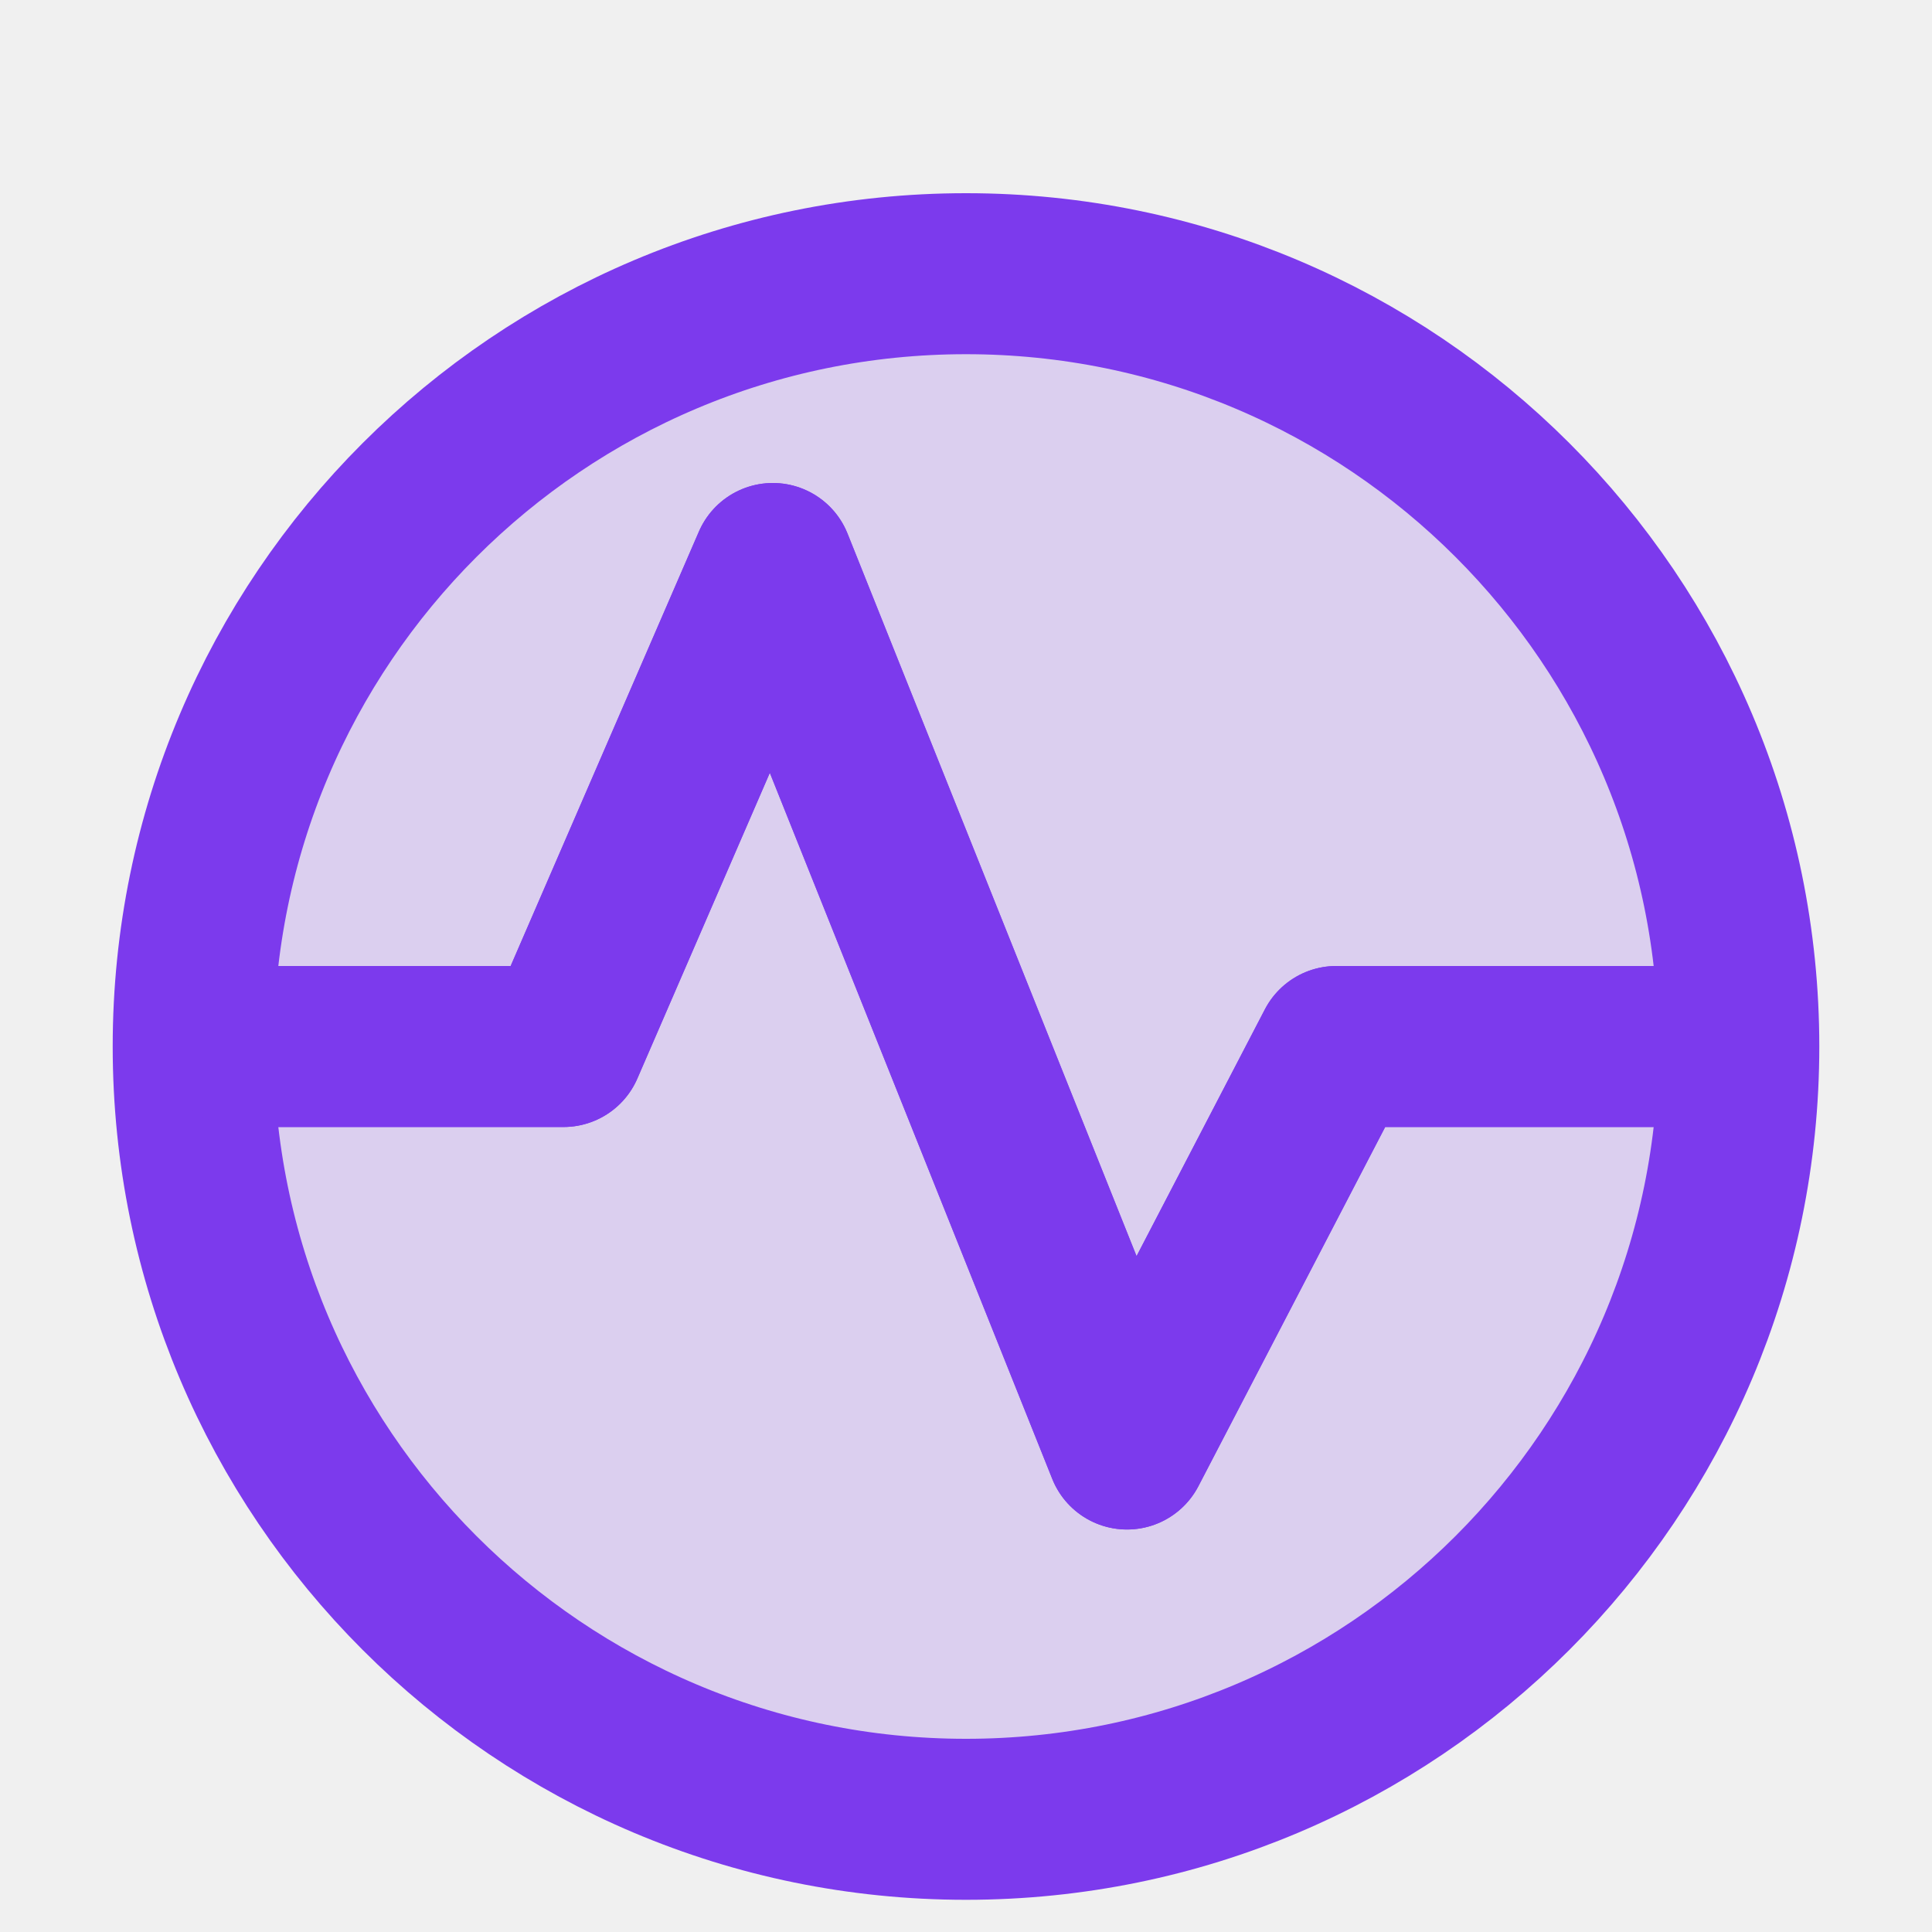
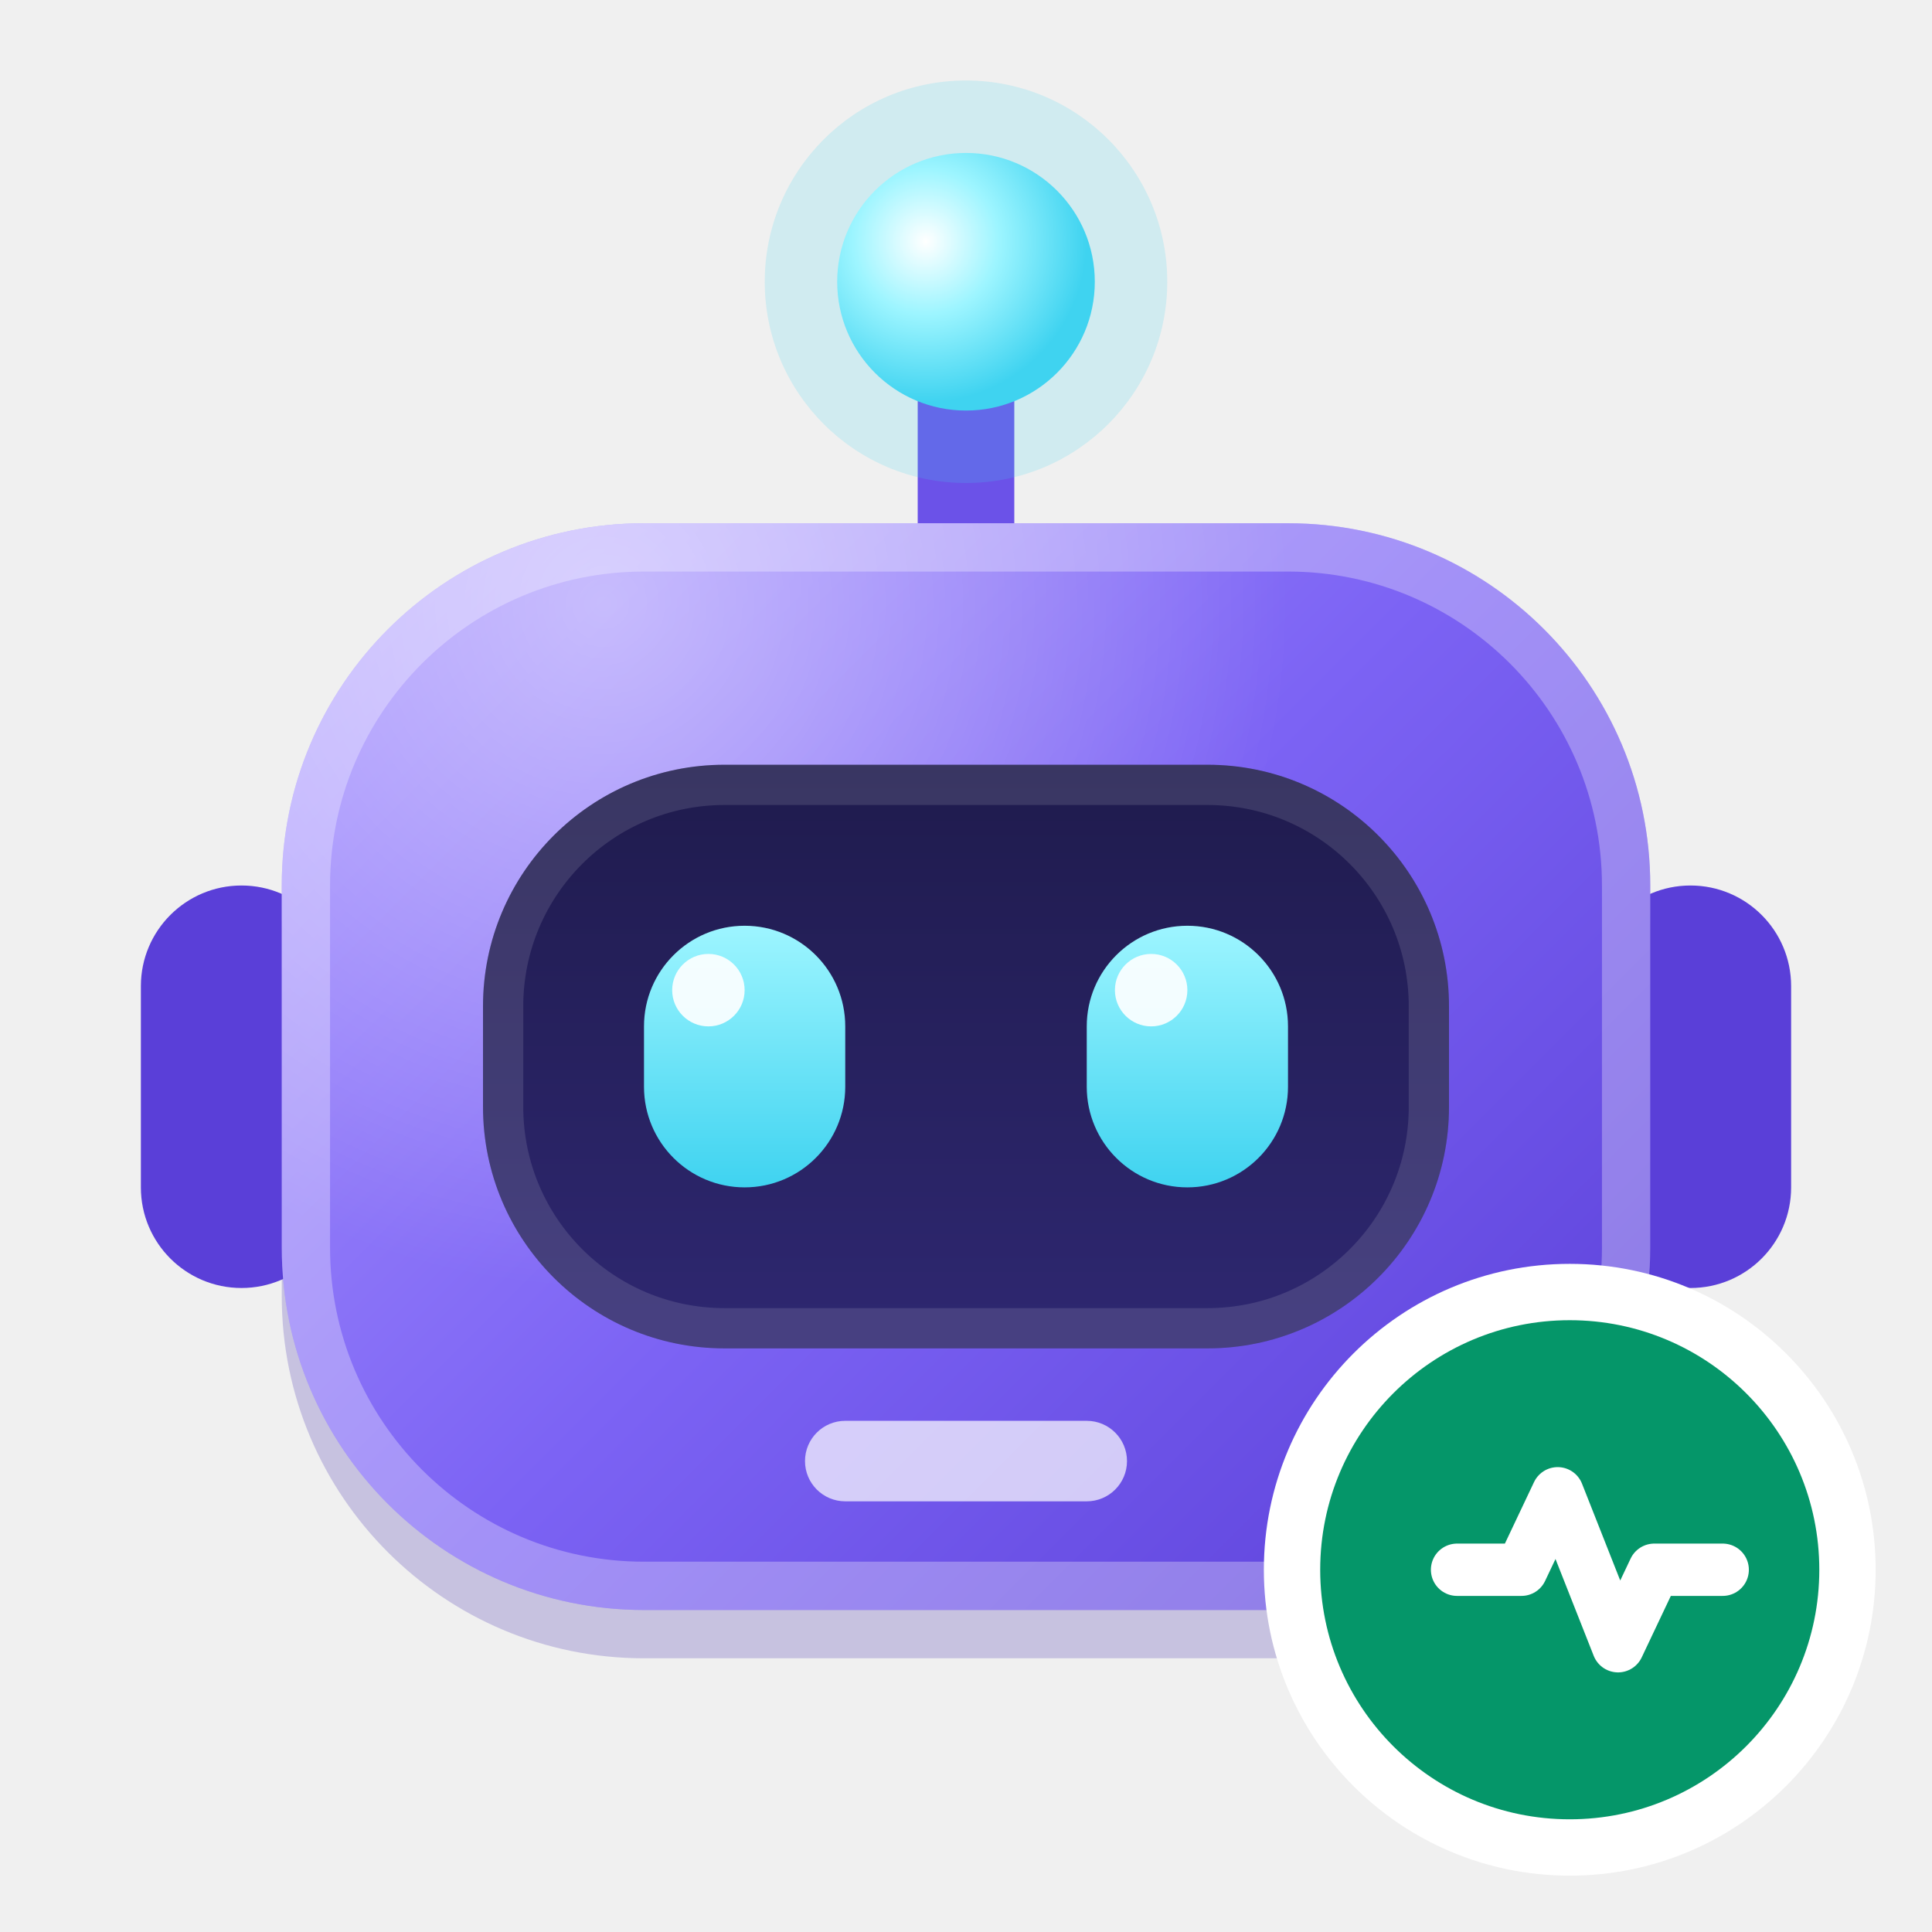
- <svg xmlns="http://www.w3.org/2000/svg" width="12" height="12" viewBox="0 0 12 12" fill="none" stroke="#7C3AED" stroke-width="1" stroke-linecap="round" stroke-linejoin="round">
-   <path d="M1.5 6.5h2l1.3-3 2.2 5.5 1.3-2.5h2.2" fill="none" />
-   <circle cx="6" cy="6.5" r="4.8" fill="#7C3AED" fill-opacity="0.18" />
-   <path d="M1.5 6.5h2l1.3-3 2.2 5.5 1.3-2.5h2.2" />
+ <svg xmlns="http://www.w3.org/2000/svg" width="48" height="48" viewBox="0 0 48 48" fill="none">
+   <defs>
+     <linearGradient id="head" x1="8" y1="12" x2="38" y2="42" gradientUnits="userSpaceOnUse">
+       <stop offset="0" stop-color="#A895FF" />
+       <stop offset="0.5" stop-color="#7C63F4" />
+       <stop offset="1" stop-color="#5A3FD8" />
+     </linearGradient>
+     <radialGradient id="glow" cx="15" cy="15" r="17" gradientUnits="userSpaceOnUse">
+       <stop offset="0" stop-color="#FFFFFF" stop-opacity="0.45" />
+       <stop offset="1" stop-color="#FFFFFF" stop-opacity="0" />
+     </radialGradient>
+     <linearGradient id="visor" x1="24" y1="19" x2="24" y2="33" gradientUnits="userSpaceOnUse">
+       <stop offset="0" stop-color="#1F1B4D" />
+       <stop offset="1" stop-color="#2E2770" />
+     </linearGradient>
+     <linearGradient id="eye" x1="0" y1="0" x2="0" y2="1">
+       <stop offset="0" stop-color="#9DF5FF" />
+       <stop offset="1" stop-color="#3FD3F0" />
+     </linearGradient>
+     <radialGradient id="bulb" cx="23" cy="6" r="4" gradientUnits="userSpaceOnUse">
+       <stop offset="0" stop-color="#FFFFFF" />
+       <stop offset="0.45" stop-color="#9DF5FF" />
+       <stop offset="1" stop-color="#3FD3F0" />
+     </radialGradient>
+   </defs>
+   <path d="M24 14V9" stroke="#6B52E8" stroke-width="2.4" stroke-linecap="round" />
+   <circle cx="24" cy="7" r="5" fill="#3FD3F0" fill-opacity="0.18" />
+   <circle cx="24" cy="7" r="3.2" fill="url(#bulb)" />
+   <rect x="3.5" y="22" width="5" height="10" rx="2.5" fill="#5A3FD8" />
+   <rect x="39.5" y="22" width="5" height="10" rx="2.5" fill="#5A3FD8" />
+   <rect x="7" y="14.2" width="34" height="27" rx="9" fill="#3A22A8" fill-opacity="0.22" />
+   <rect x="7" y="13" width="34" height="27" rx="9" fill="url(#head)" />
+   <rect x="7" y="13" width="34" height="27" rx="9" fill="url(#glow)" />
+   <rect x="7.6" y="13.6" width="32.8" height="25.8" rx="8.4" stroke="#FFFFFF" stroke-opacity="0.3" stroke-width="1.2" />
+   <rect x="12" y="19" width="24" height="14.5" rx="6" fill="url(#visor)" />
+   <rect x="12.5" y="19.5" width="23" height="13.5" rx="5.5" stroke="#FFFFFF" stroke-opacity="0.12" />
+   <rect x="16" y="23" width="5" height="6.5" rx="2.5" fill="url(#eye)" />
+   <rect x="27" y="23" width="5" height="6.5" rx="2.5" fill="url(#eye)" />
+   <circle cx="17.6" cy="24.6" r="0.9" fill="#FFFFFF" fill-opacity="0.9" />
+   <circle cx="28.6" cy="24.6" r="0.9" fill="#FFFFFF" fill-opacity="0.9" />
+   <rect x="20" y="35.3" width="8" height="2" rx="1" fill="#FFFFFF" fill-opacity="0.7" />
+   <circle cx="39" cy="39" r="7.6" fill="#FFFFFF" />
+   <circle cx="39" cy="39" r="6.2" fill="#059669" />
+   <path d="M36.2 39h1.6l0.9-1.9 1.5 3.8 0.9-1.9h1.7" stroke="#FFFFFF" stroke-linecap="round" stroke-linejoin="round" fill="none" stroke-width="1.3" />
</svg>
